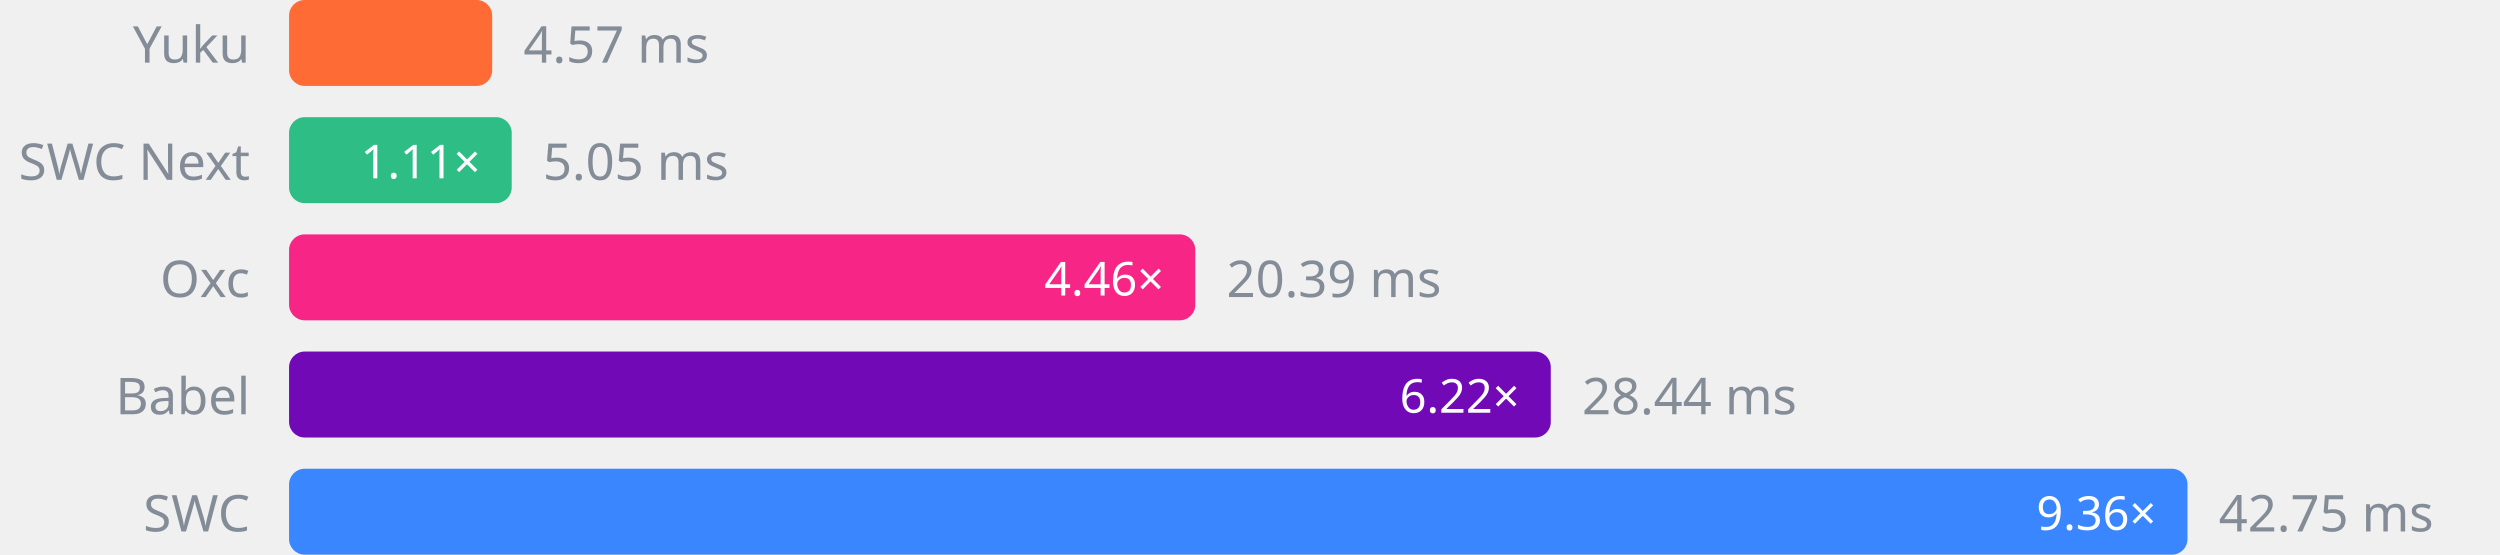
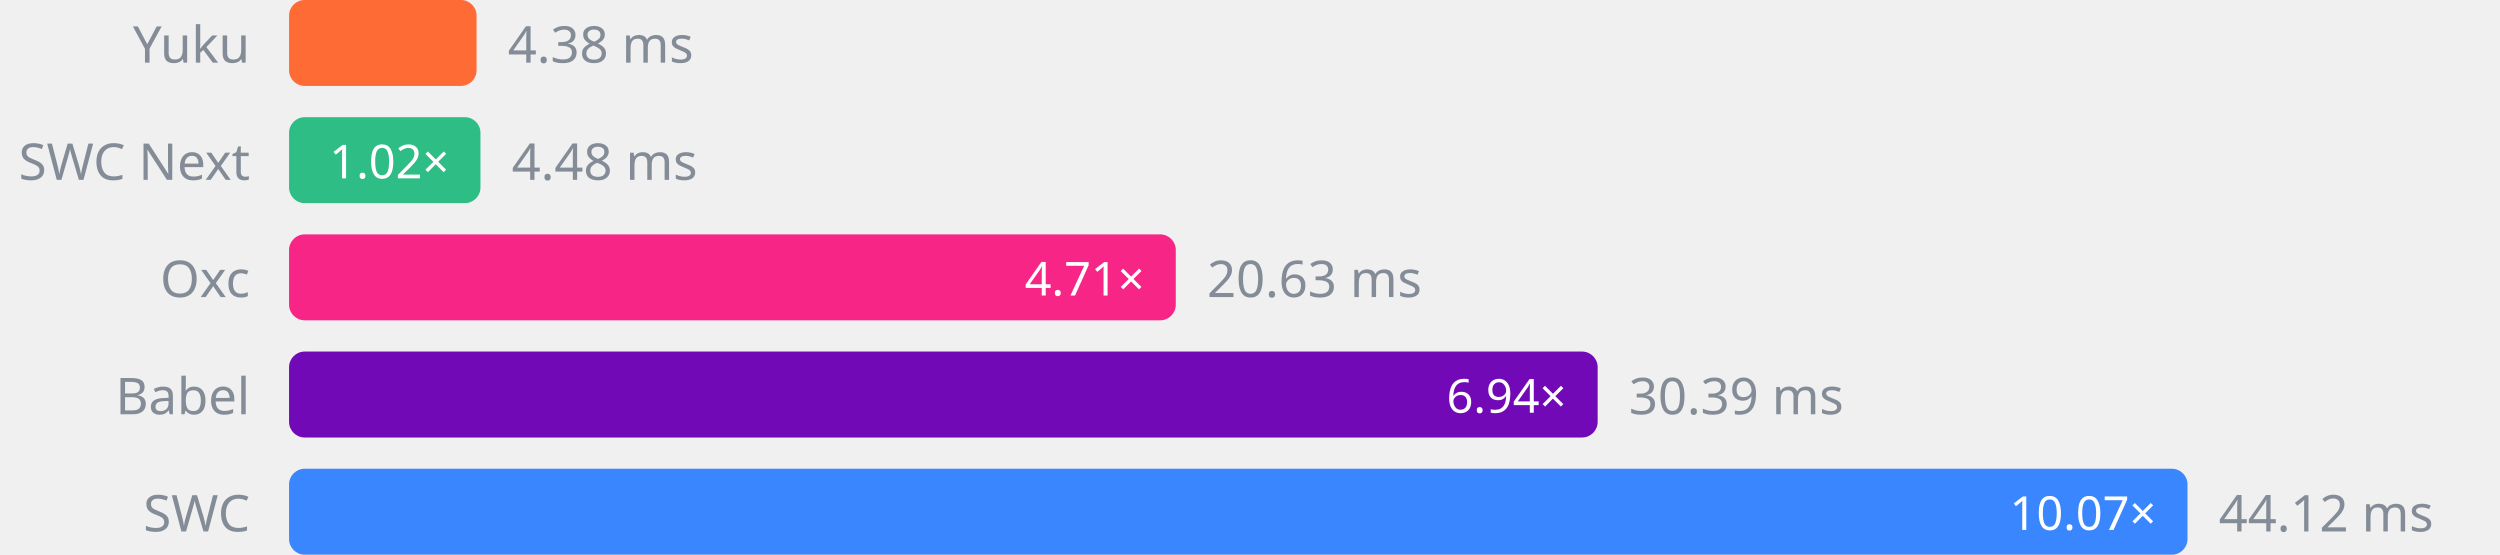
<svg xmlns="http://www.w3.org/2000/svg" width="640" height="142" viewBox="0 0 640 142">
  <style>
    text { font: 13px -apple-system, BlinkMacSystemFont, "Segoe UI", "Noto Sans", Helvetica, Arial, sans-serif; fill: #848d97; dominant-baseline: central; font-variant-numeric: tabular-nums }
    .ratio { font-size: 12px; fill: #fff }
  </style>
  <text x="64" y="11" text-anchor="end">Yuku</text>
-   <rect x="74" y="0" width="52" height="22" rx="4" fill="#FF6B35" />
-   <text x="134" y="11">4.57 ms</text>
+   <rect x="74" y="0" width="48" height="22" rx="4" fill="#FF6B35" />
+   <text x="130" y="11">4.38 ms</text>
  <text x="64" y="41" text-anchor="end">SWC Next</text>
-   <rect x="74" y="30" width="57" height="22" rx="4" fill="#2DBD85" />
-   <text x="139" y="41">5.05 ms</text>
-   <text class="ratio" x="123" y="41" text-anchor="end">1.11×</text>
+   <rect x="74" y="30" width="49" height="22" rx="4" fill="#2DBD85" />
+   <text x="131" y="41">4.48 ms</text>
+   <text class="ratio" x="115" y="41" text-anchor="end">1.02×</text>
  <text x="64" y="71" text-anchor="end">Oxc</text>
-   <rect x="74" y="60" width="232" height="22" rx="4" fill="#F72585" />
-   <text x="314" y="71">20.39 ms</text>
-   <text class="ratio" x="298" y="71" text-anchor="end">4.46×</text>
+   <rect x="74" y="60" width="227" height="22" rx="4" fill="#F72585" />
+   <text x="309" y="71">20.63 ms</text>
+   <text class="ratio" x="293" y="71" text-anchor="end">4.71×</text>
  <text x="64" y="101" text-anchor="end">Babel</text>
-   <rect x="74" y="90" width="323" height="22" rx="4" fill="#7209B7" />
-   <text x="405" y="101">28.44 ms</text>
-   <text class="ratio" x="389" y="101" text-anchor="end">6.22×</text>
+   <rect x="74" y="90" width="335" height="22" rx="4" fill="#7209B7" />
+   <text x="417" y="101">30.39 ms</text>
+   <text class="ratio" x="401" y="101" text-anchor="end">6.94×</text>
  <text x="64" y="131" text-anchor="end">SWC</text>
  <rect x="74" y="120" width="486" height="22" rx="4" fill="#3A86FF" />
-   <text x="568" y="131">42.75 ms</text>
-   <text class="ratio" x="552" y="131" text-anchor="end">9.36×</text>
+   <text x="568" y="131">44.12 ms</text>
+   <text class="ratio" x="552" y="131" text-anchor="end">10.07×</text>
</svg>
